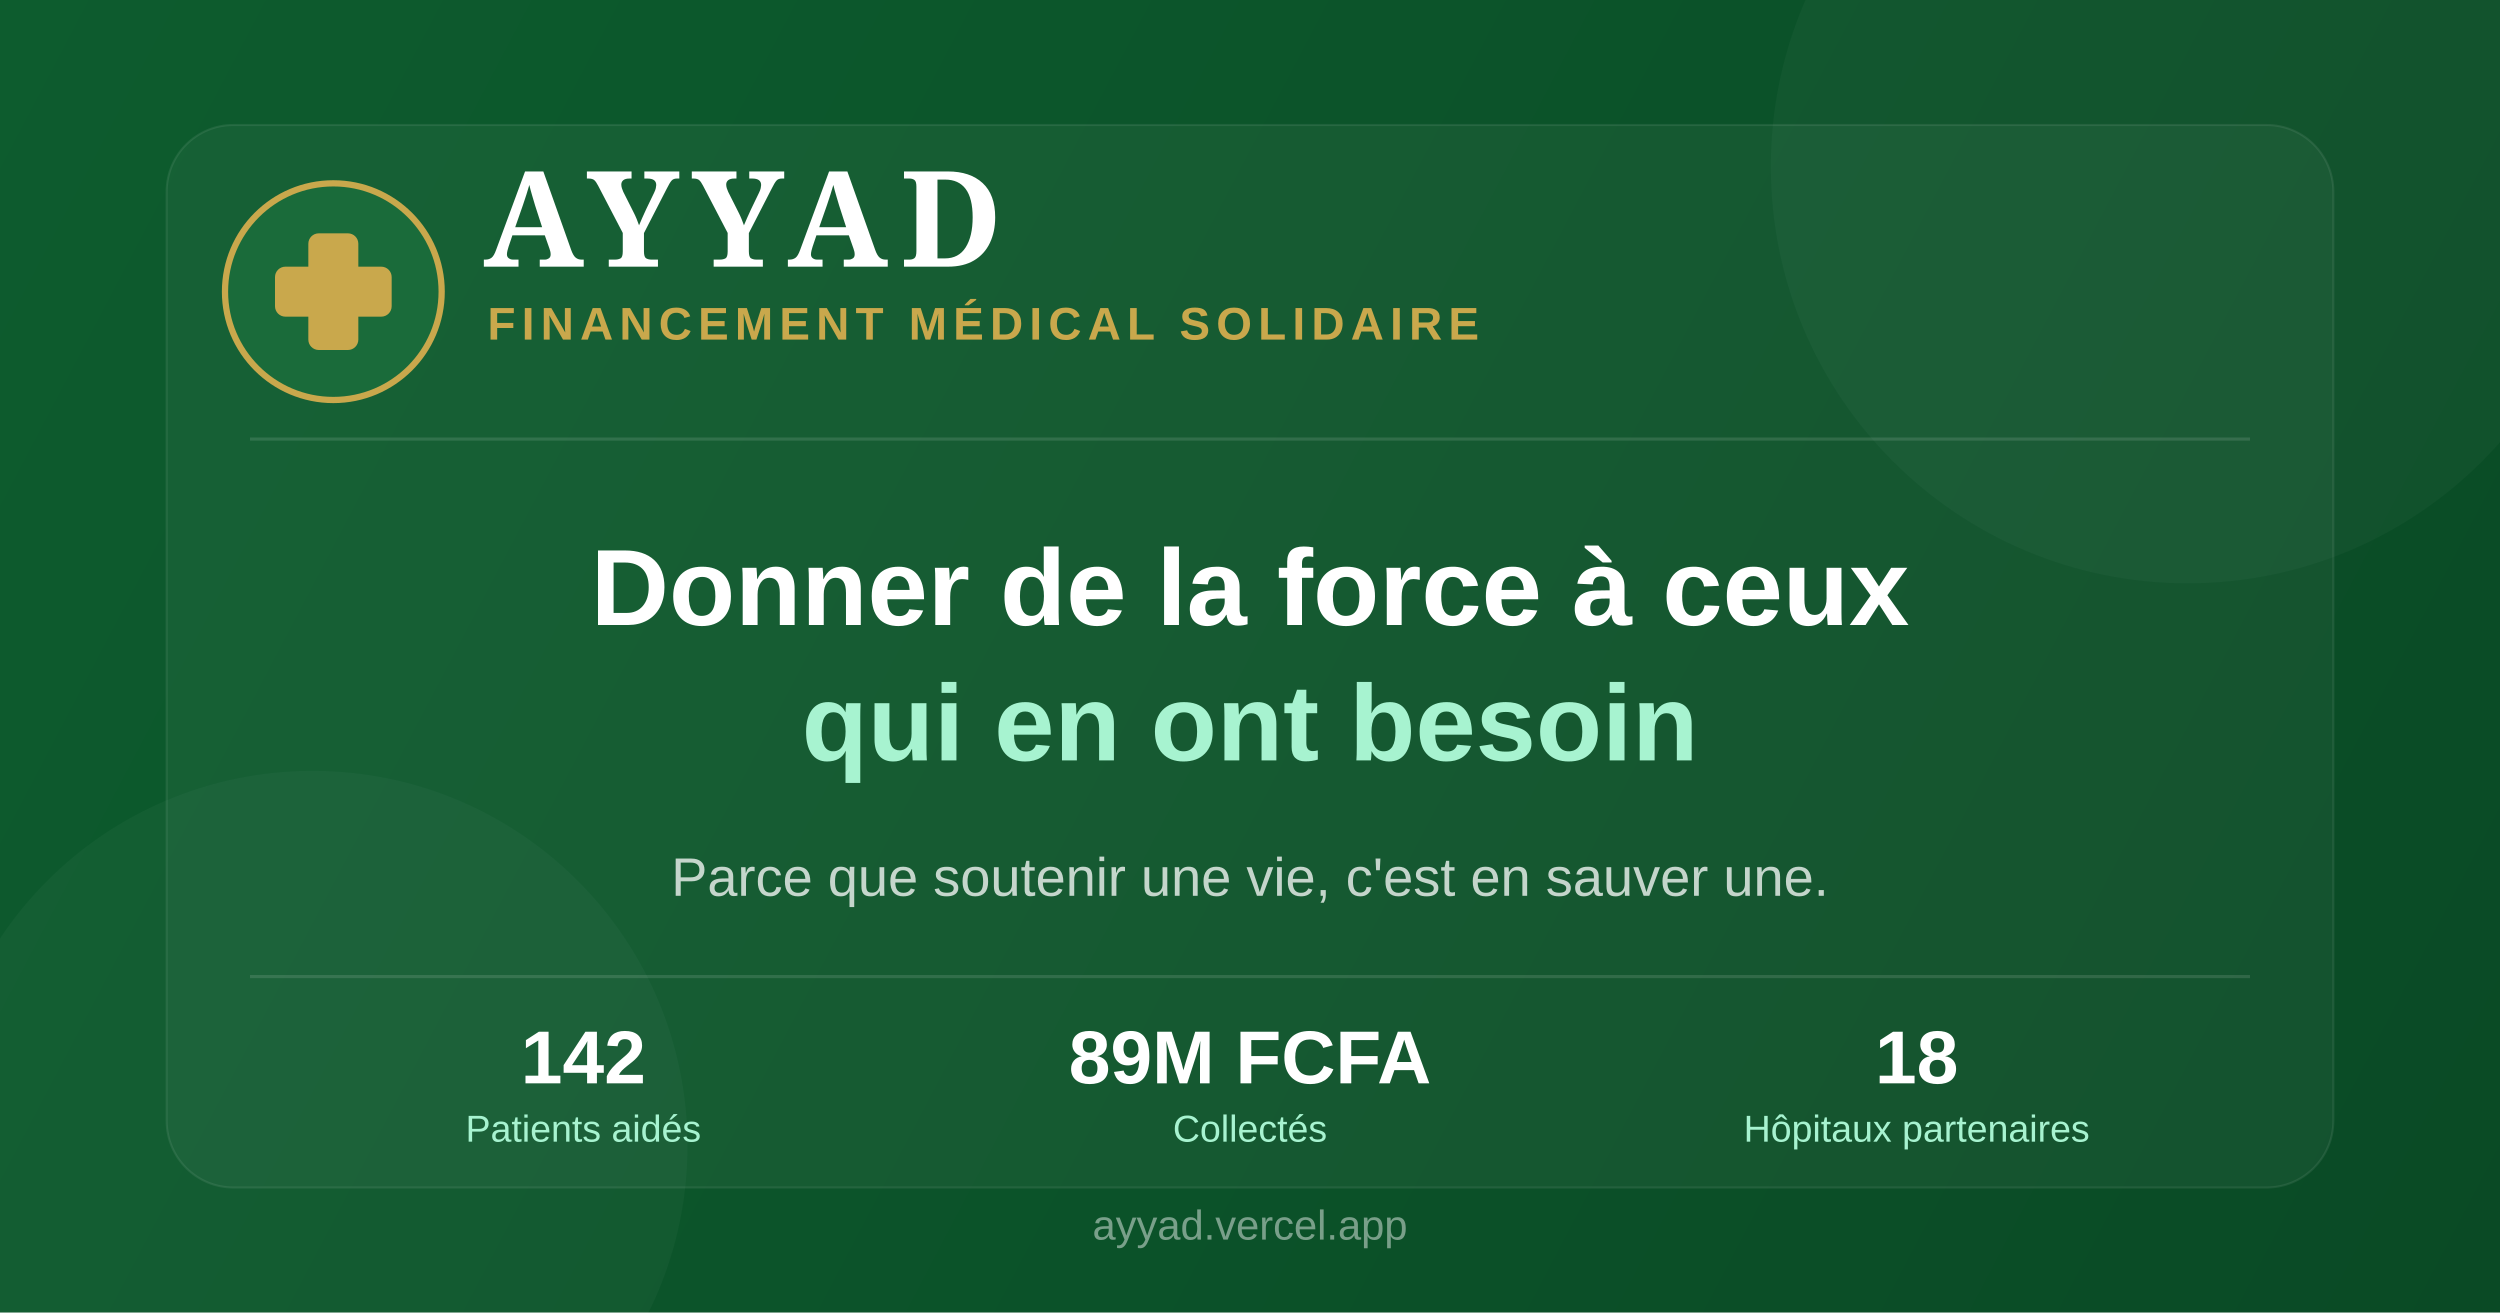
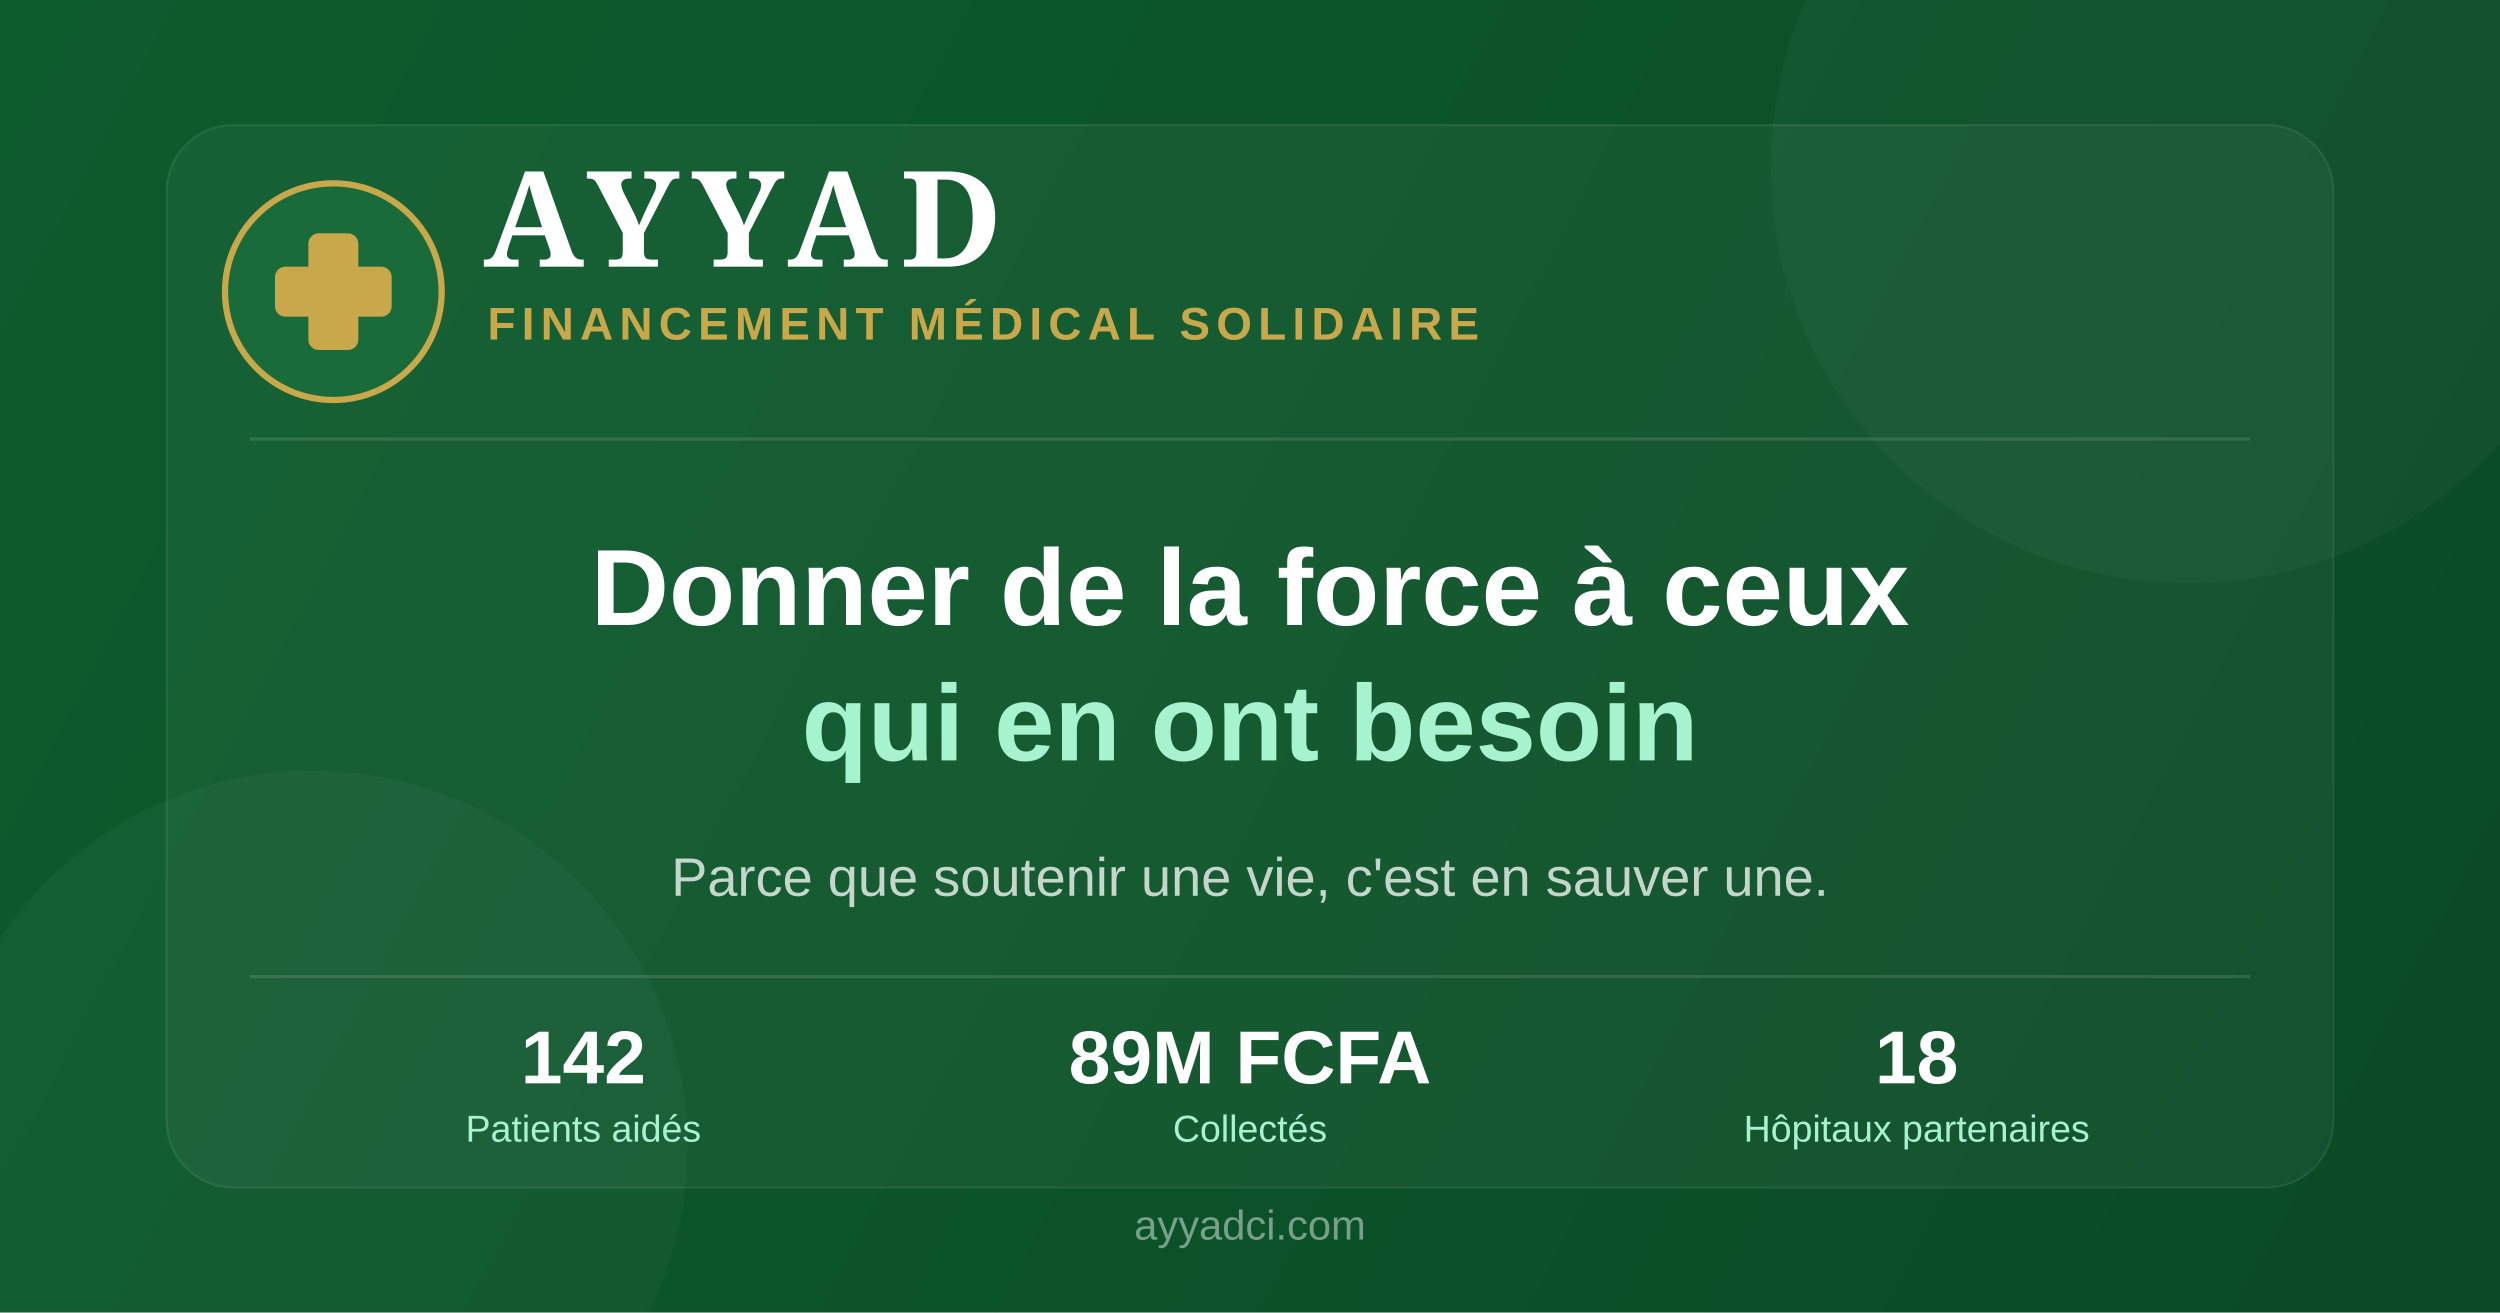
<svg xmlns="http://www.w3.org/2000/svg" width="1200" height="630" viewBox="0 0 1200 630" fill="none">
  <defs>
    <linearGradient id="bg" x1="0" y1="0" x2="1200" y2="630" gradientUnits="userSpaceOnUse">
      <stop offset="0%" stop-color="#0d5c2e" />
      <stop offset="100%" stop-color="#0a4a25" />
    </linearGradient>
  </defs>
  <rect width="1200" height="630" fill="url(#bg)" />
  <circle cx="1050" cy="80" r="200" fill="#ffffff" fill-opacity="0.03" />
  <circle cx="150" cy="550" r="180" fill="#ffffff" fill-opacity="0.03" />
  <rect x="80" y="60" width="1040" height="510" rx="32" fill="#ffffff" fill-opacity="0.04" stroke="#ffffff" stroke-opacity="0.08" stroke-width="1" />
  <circle cx="160" cy="140" r="52" fill="#1a6b3a" />
  <circle cx="160" cy="140" r="52" fill="none" stroke="#C9A84C" stroke-width="3" />
  <rect x="148" y="112" width="24" height="56" rx="5" fill="#C9A84C" />
  <rect x="132" y="128" width="56" height="24" rx="5" fill="#C9A84C" />
  <text x="232" y="128" font-family="Georgia, serif" font-size="64" font-weight="900" fill="white" letter-spacing="6">AYYAD</text>
  <text x="234" y="163" font-family="Arial, sans-serif" font-size="22" fill="#C9A84C" letter-spacing="3" font-weight="600">FINANCEMENT MÉDICAL SOLIDAIRE</text>
  <rect x="120" y="210" width="960" height="1.5" fill="#ffffff" fill-opacity="0.12" />
  <text x="600" y="300" font-family="Arial, sans-serif" font-size="52" font-weight="900" fill="white" text-anchor="middle">Donner de la force à ceux</text>
  <text x="600" y="365" font-family="Arial, sans-serif" font-size="52" font-weight="900" fill="#a7f3d0" text-anchor="middle">qui en ont besoin</text>
  <text x="600" y="430" font-family="Arial, sans-serif" font-size="26" fill="#ffffff" fill-opacity="0.75" text-anchor="middle">Parce que soutenir une vie, c'est en sauver une.</text>
  <rect x="120" y="468" width="960" height="1.5" fill="#ffffff" fill-opacity="0.12" />
  <text x="280" y="520" font-family="Arial, sans-serif" font-size="36" font-weight="900" fill="white" text-anchor="middle">142</text>
  <text x="280" y="548" font-family="Arial, sans-serif" font-size="18" fill="#a7f3d0" text-anchor="middle">Patients aidés</text>
  <text x="600" y="520" font-family="Arial, sans-serif" font-size="36" font-weight="900" fill="white" text-anchor="middle">89M FCFA</text>
  <text x="600" y="548" font-family="Arial, sans-serif" font-size="18" fill="#a7f3d0" text-anchor="middle">Collectés</text>
  <text x="920" y="520" font-family="Arial, sans-serif" font-size="36" font-weight="900" fill="white" text-anchor="middle">18</text>
  <text x="920" y="548" font-family="Arial, sans-serif" font-size="18" fill="#a7f3d0" text-anchor="middle">Hôpitaux partenaires</text>
-   <text x="600" y="595" font-family="Arial, sans-serif" font-size="20" fill="#ffffff" fill-opacity="0.45" text-anchor="middle">ayyad.vercel.app</text>
+   <text x="600" y="595" font-family="Arial, sans-serif" font-size="20" fill="#ffffff" fill-opacity="0.45" text-anchor="middle">ayyadci.com</text>
</svg>
